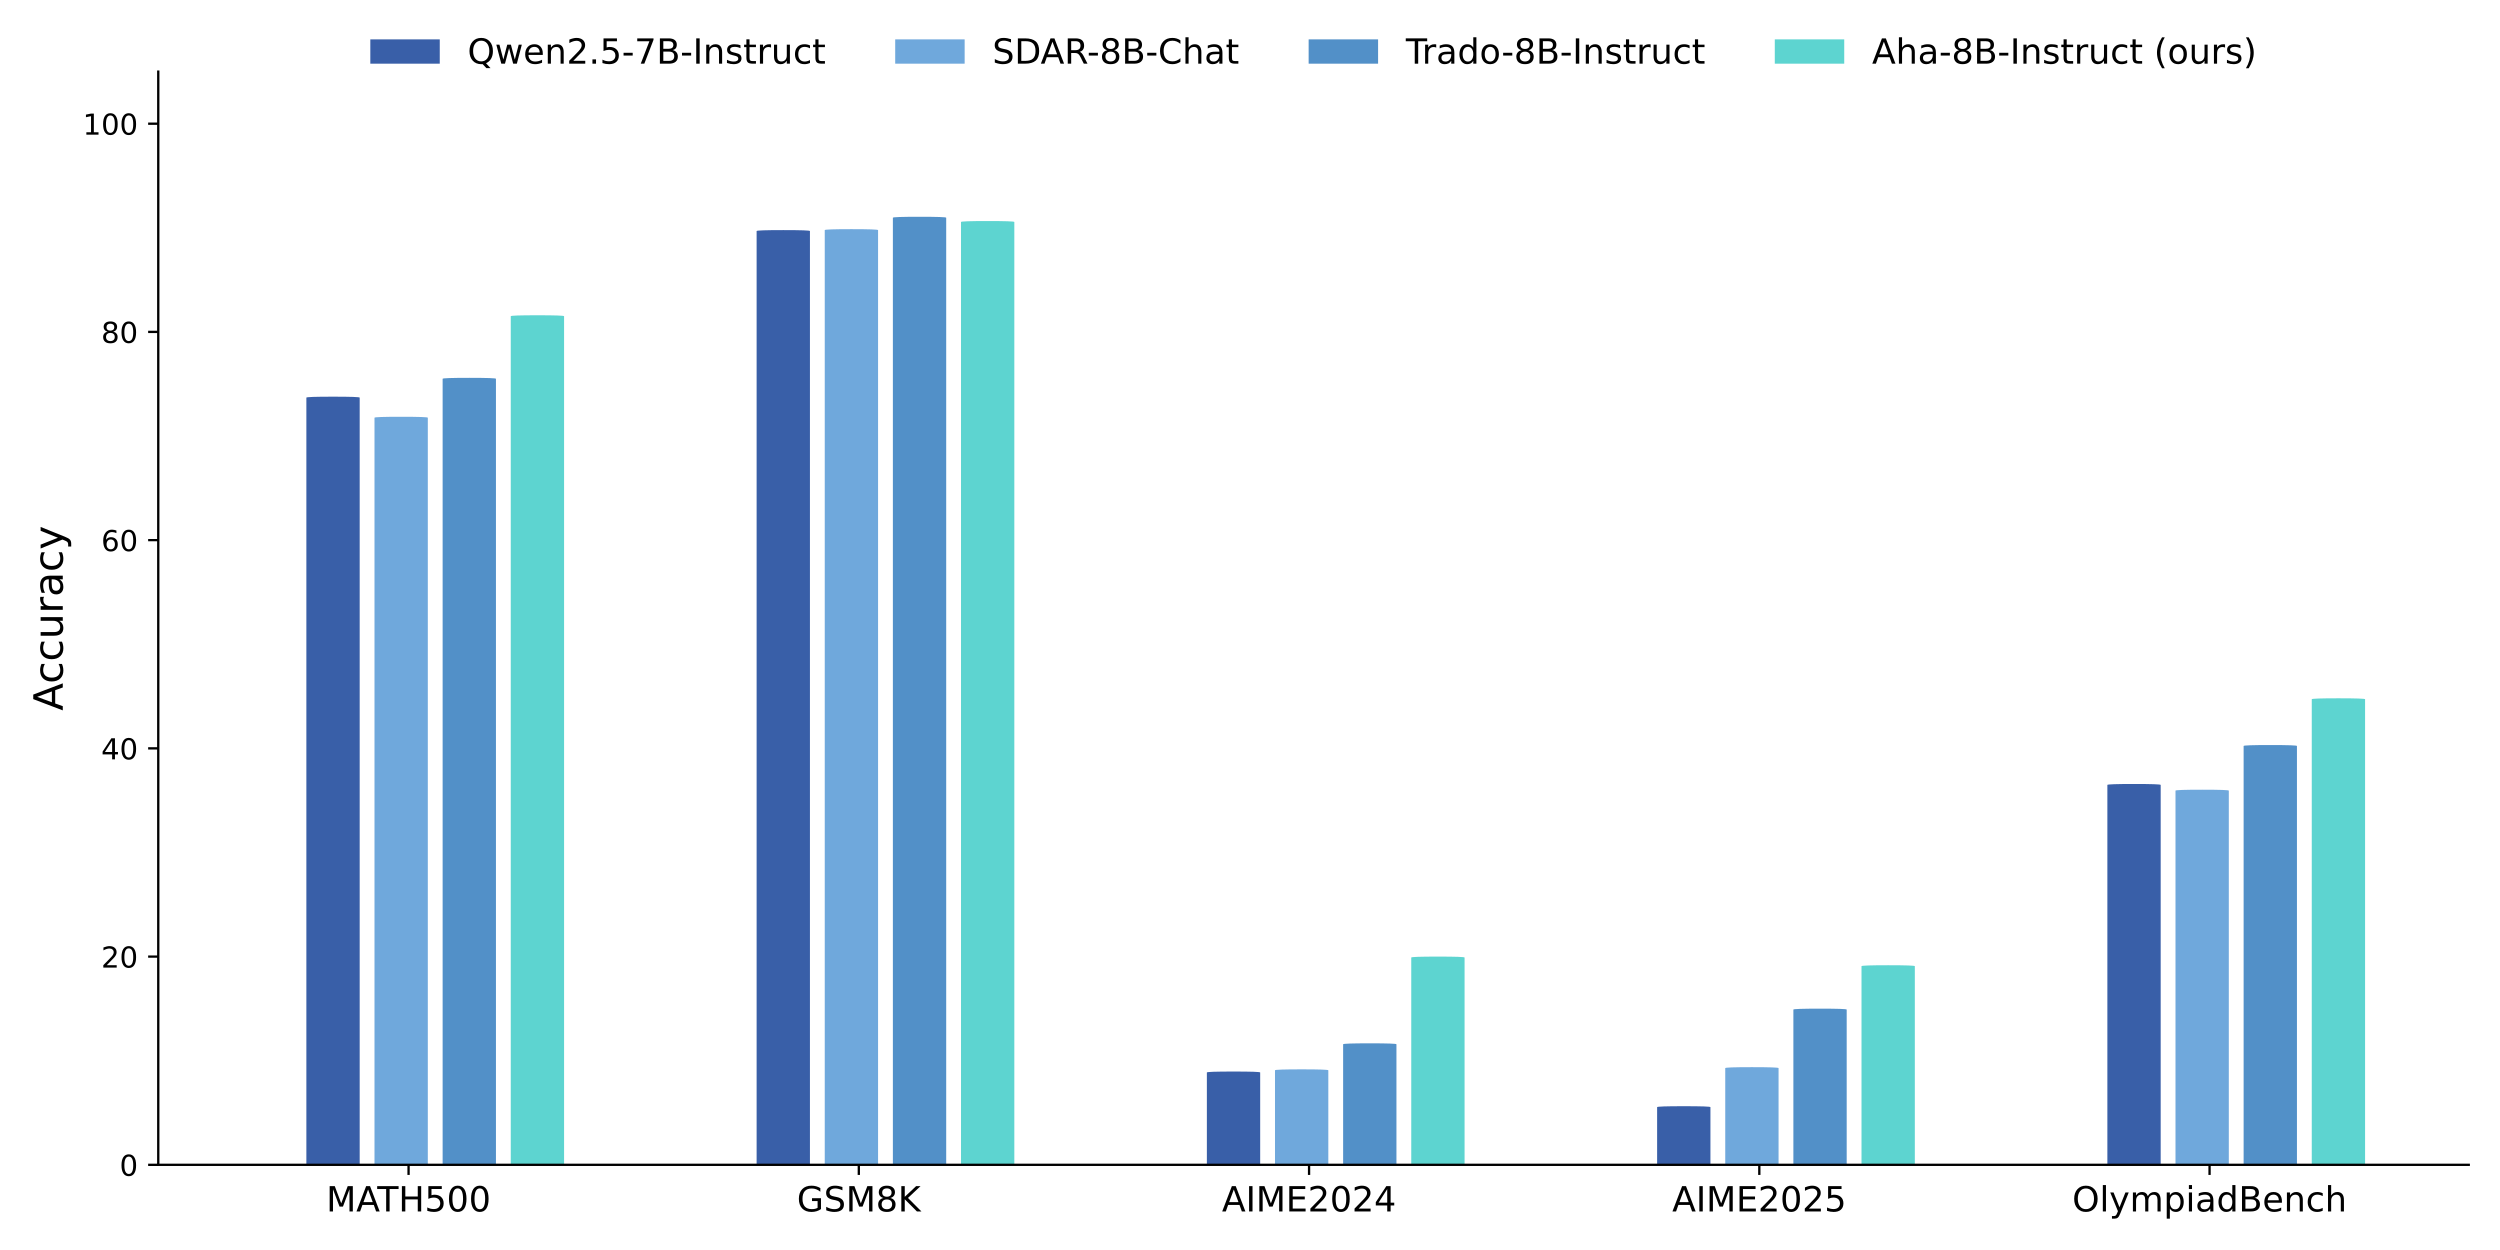
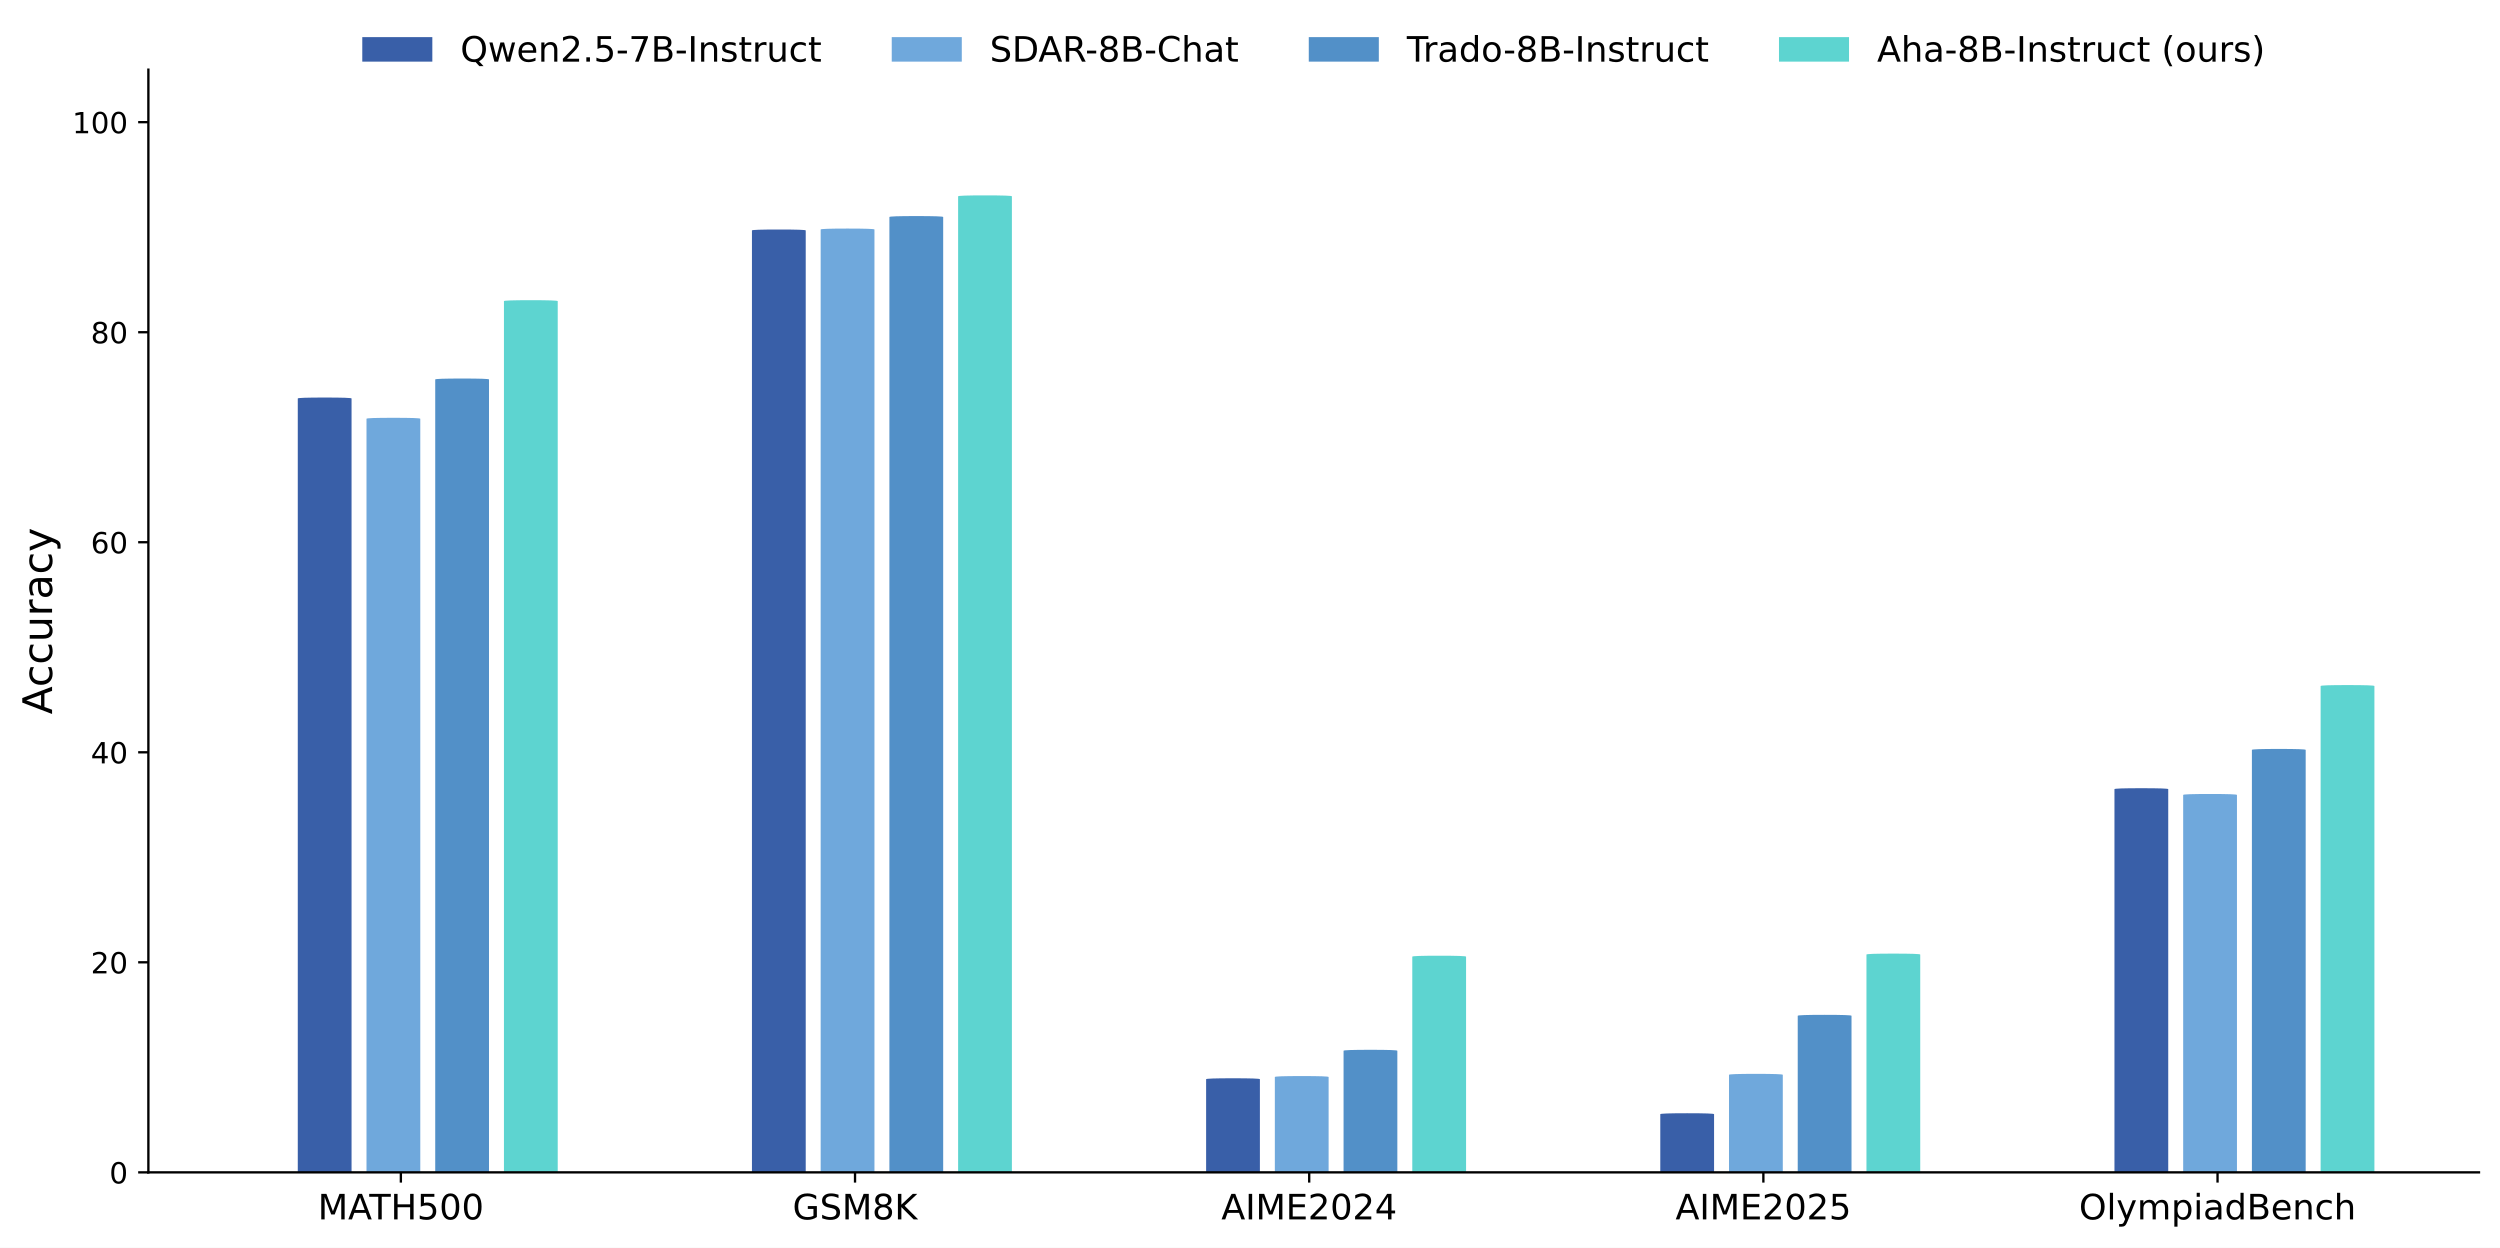
- <svg xmlns="http://www.w3.org/2000/svg" xmlns:xlink="http://www.w3.org/1999/xlink" width="864pt" height="432pt" viewBox="0 0 864 432" version="1.1">
+ <svg xmlns="http://www.w3.org/2000/svg" xmlns:xlink="http://www.w3.org/1999/xlink" width="856.542pt" height="427.483pt" viewBox="0 0 856.542 427.483" version="1.1">
  <defs>
    <style type="text/css">*{stroke-linejoin: round; stroke-linecap: butt}</style>
  </defs>
  <g id="figure_1">
    <g id="patch_1">
-       <path d="M 0 432  L 864 432  L 864 0  L 0 0  z " style="fill: #ffffff" />
+       <path d="M 0 427.483  L 856.542 427.483  L 856.542 0  L 0 0  z " style="fill: #ffffff" />
    </g>
    <g id="axes_1">
      <g id="patch_2">
-         <path d="M 54.695 402.56  L 853.2 402.56  L 853.2 24.758  L 54.695 24.758  z " style="fill: #ffffff" />
+         <path d="M 50.837 401.67  L 849.342 401.67  L 849.342 23.868  L 50.837 23.868  z " style="fill: #ffffff" />
      </g>
      <g id="patch_3">
-         <path d="M 105.881 402.56  L 105.881 137.415  Q 105.881 137.091 115.095 137.091  L 115.095 137.091  Q 124.308 137.091 124.308 137.415  L 124.308 402.56  z " clip-path="url(#pd9183933c1)" style="fill: #395fa8" />
+         <path d="M 102.023 401.67  L 102.023 136.525  Q 102.023 136.201 111.237 136.201  L 111.237 136.201  Q 120.45 136.201 120.45 136.525  L 120.45 401.67  z " clip-path="url(#p50748a566b)" style="fill: #395fa8" />
      </g>
      <g id="patch_4">
-         <path d="M 261.487 402.56  L 261.487 79.845  Q 261.487 79.522 270.701 79.522  L 270.701 79.522  Q 279.914 79.522 279.914 79.845  L 279.914 402.56  z " clip-path="url(#pd9183933c1)" style="fill: #395fa8" />
+         <path d="M 257.629 401.67  L 257.629 78.955  Q 257.629 78.631 266.843 78.631  L 266.843 78.631  Q 276.056 78.631 276.056 78.955  L 276.056 401.67  z " clip-path="url(#p50748a566b)" style="fill: #395fa8" />
      </g>
      <g id="patch_5">
-         <path d="M 417.093 402.56  L 417.093 370.645  Q 417.093 370.321 426.307 370.321  L 426.307 370.321  Q 435.52 370.321 435.52 370.645  L 435.52 402.56  z " clip-path="url(#pd9183933c1)" style="fill: #395fa8" />
+         <path d="M 413.235 401.67  L 413.235 369.754  Q 413.235 369.431 422.449 369.431  L 422.449 369.431  Q 431.662 369.431 431.662 369.754  L 431.662 401.67  z " clip-path="url(#p50748a566b)" style="fill: #395fa8" />
      </g>
      <g id="patch_6">
-         <path d="M 572.7 402.56  L 572.7 382.626  Q 572.7 382.303 581.913 382.303  L 581.913 382.303  Q 591.127 382.303 591.127 382.626  L 591.127 402.56  z " clip-path="url(#pd9183933c1)" style="fill: #395fa8" />
+         <path d="M 568.841 401.67  L 568.841 381.736  Q 568.841 381.412 578.055 381.412  L 578.055 381.412  Q 587.268 381.412 587.268 381.736  L 587.268 401.67  z " clip-path="url(#p50748a566b)" style="fill: #395fa8" />
      </g>
      <g id="patch_7">
-         <path d="M 728.306 402.56  L 728.306 271.265  Q 728.306 270.941 737.519 270.941  L 737.519 270.941  Q 746.733 270.941 746.733 271.265  L 746.733 402.56  z " clip-path="url(#pd9183933c1)" style="fill: #395fa8" />
+         <path d="M 724.448 401.67  L 724.448 270.375  Q 724.448 270.051 733.661 270.051  L 733.661 270.051  Q 742.875 270.051 742.875 270.375  L 742.875 401.67  z " clip-path="url(#p50748a566b)" style="fill: #395fa8" />
      </g>
      <g id="patch_8">
-         <path d="M 129.427 402.56  L 129.427 144.36  Q 129.427 144.036 138.64 144.036  L 138.64 144.036  Q 147.854 144.036 147.854 144.36  L 147.854 402.56  z " clip-path="url(#pd9183933c1)" style="fill: #6fa8dc" />
+         <path d="M 125.569 401.67  L 125.569 143.469  Q 125.569 143.145 134.782 143.145  L 134.782 143.145  Q 143.996 143.145 143.996 143.469  L 143.996 401.67  z " clip-path="url(#p50748a566b)" style="fill: #6fa8dc" />
      </g>
      <g id="patch_9">
-         <path d="M 285.033 402.56  L 285.033 79.522  Q 285.033 79.198 294.247 79.198  L 294.247 79.198  Q 303.46 79.198 303.46 79.522  L 303.46 402.56  z " clip-path="url(#pd9183933c1)" style="fill: #6fa8dc" />
+         <path d="M 281.175 401.67  L 281.175 78.631  Q 281.175 78.308 290.388 78.308  L 290.388 78.308  Q 299.602 78.308 299.602 78.631  L 299.602 401.67  z " clip-path="url(#p50748a566b)" style="fill: #6fa8dc" />
      </g>
      <g id="patch_10">
-         <path d="M 440.639 402.56  L 440.639 369.889  Q 440.639 369.565 449.853 369.565  L 449.853 369.565  Q 459.066 369.565 459.066 369.889  L 459.066 402.56  z " clip-path="url(#pd9183933c1)" style="fill: #6fa8dc" />
+         <path d="M 436.781 401.67  L 436.781 368.999  Q 436.781 368.675 445.994 368.675  L 445.994 368.675  Q 455.208 368.675 455.208 368.999  L 455.208 401.67  z " clip-path="url(#p50748a566b)" style="fill: #6fa8dc" />
      </g>
      <g id="patch_11">
-         <path d="M 596.245 402.56  L 596.245 369.134  Q 596.245 368.81 605.459 368.81  L 605.459 368.81  Q 614.672 368.81 614.672 369.134  L 614.672 402.56  z " clip-path="url(#pd9183933c1)" style="fill: #6fa8dc" />
+         <path d="M 592.387 401.67  L 592.387 368.243  Q 592.387 367.919 601.601 367.919  L 601.601 367.919  Q 610.814 367.919 610.814 368.243  L 610.814 401.67  z " clip-path="url(#p50748a566b)" style="fill: #6fa8dc" />
      </g>
      <g id="patch_12">
-         <path d="M 751.851 402.56  L 751.851 273.244  Q 751.851 272.92 761.065 272.92  L 761.065 272.92  Q 770.278 272.92 770.278 273.244  L 770.278 402.56  z " clip-path="url(#pd9183933c1)" style="fill: #6fa8dc" />
+         <path d="M 747.993 401.67  L 747.993 272.354  Q 747.993 272.03 757.207 272.03  L 757.207 272.03  Q 766.42 272.03 766.42 272.354  L 766.42 401.67  z " clip-path="url(#p50748a566b)" style="fill: #6fa8dc" />
      </g>
      <g id="patch_13">
-         <path d="M 152.973 402.56  L 152.973 130.903  Q 152.973 130.579 162.186 130.579  L 162.186 130.579  Q 171.4 130.579 171.4 130.903  L 171.4 402.56  z " clip-path="url(#pd9183933c1)" style="fill: #5290c8" />
+         <path d="M 149.114 401.67  L 149.114 130.012  Q 149.114 129.689 158.328 129.689  L 158.328 129.689  Q 167.541 129.689 167.541 130.012  L 167.541 401.67  z " clip-path="url(#p50748a566b)" style="fill: #5290c8" />
      </g>
      <g id="patch_14">
-         <path d="M 308.579 402.56  L 308.579 75.24  Q 308.579 74.916 317.792 74.916  L 317.792 74.916  Q 327.006 74.916 327.006 75.24  L 327.006 402.56  z " clip-path="url(#pd9183933c1)" style="fill: #5290c8" />
+         <path d="M 304.721 401.67  L 304.721 74.35  Q 304.721 74.026 313.934 74.026  L 313.934 74.026  Q 323.148 74.026 323.148 74.35  L 323.148 401.67  z " clip-path="url(#p50748a566b)" style="fill: #5290c8" />
      </g>
      <g id="patch_15">
-         <path d="M 464.185 402.56  L 464.185 360.894  Q 464.185 360.57 473.398 360.57  L 473.398 360.57  Q 482.612 360.57 482.612 360.894  L 482.612 402.56  z " clip-path="url(#pd9183933c1)" style="fill: #5290c8" />
+         <path d="M 460.327 401.67  L 460.327 360.004  Q 460.327 359.68 469.54 359.68  L 469.54 359.68  Q 478.754 359.68 478.754 360.004  L 478.754 401.67  z " clip-path="url(#p50748a566b)" style="fill: #5290c8" />
      </g>
      <g id="patch_16">
-         <path d="M 619.791 402.56  L 619.791 348.912  Q 619.791 348.588 629.004 348.588  L 629.004 348.588  Q 638.218 348.588 638.218 348.912  L 638.218 402.56  z " clip-path="url(#pd9183933c1)" style="fill: #5290c8" />
+         <path d="M 615.933 401.67  L 615.933 348.022  Q 615.933 347.698 625.146 347.698  L 625.146 347.698  Q 634.36 347.698 634.36 348.022  L 634.36 401.67  z " clip-path="url(#p50748a566b)" style="fill: #5290c8" />
      </g>
      <g id="patch_17">
-         <path d="M 775.397 402.56  L 775.397 257.808  Q 775.397 257.484 784.61 257.484  L 784.61 257.484  Q 793.824 257.484 793.824 257.808  L 793.824 402.56  z " clip-path="url(#pd9183933c1)" style="fill: #5290c8" />
+         <path d="M 771.539 401.67  L 771.539 256.918  Q 771.539 256.594 780.752 256.594  L 780.752 256.594  Q 789.966 256.594 789.966 256.918  L 789.966 401.67  z " clip-path="url(#p50748a566b)" style="fill: #5290c8" />
      </g>
      <g id="patch_18">
-         <path d="M 176.518 402.56  L 176.518 109.278  Q 176.518 108.954 185.732 108.954  L 185.732 108.954  Q 194.945 108.954 194.945 109.278  L 194.945 402.56  z " clip-path="url(#pd9183933c1)" style="fill: #5dd4d0" />
+         <path d="M 172.66 401.67  L 172.66 103.17  Q 172.66 102.847 181.874 102.847  L 181.874 102.847  Q 191.087 102.847 191.087 103.17  L 191.087 401.67  z " clip-path="url(#p50748a566b)" style="fill: #5dd4d0" />
      </g>
      <g id="patch_19">
-         <path d="M 332.124 402.56  L 332.124 76.715  Q 332.124 76.391 341.338 76.391  L 341.338 76.391  Q 350.551 76.391 350.551 76.715  L 350.551 402.56  z " clip-path="url(#pd9183933c1)" style="fill: #5dd4d0" />
+         <path d="M 328.266 401.67  L 328.266 67.261  Q 328.266 66.937 337.48 66.937  L 337.48 66.937  Q 346.693 66.937 346.693 67.261  L 346.693 401.67  z " clip-path="url(#p50748a566b)" style="fill: #5dd4d0" />
      </g>
      <g id="patch_20">
-         <path d="M 487.73 402.56  L 487.73 330.922  Q 487.73 330.598 496.944 330.598  L 496.944 330.598  Q 506.157 330.598 506.157 330.922  L 506.157 402.56  z " clip-path="url(#pd9183933c1)" style="fill: #5dd4d0" />
+         <path d="M 483.872 401.67  L 483.872 327.765  Q 483.872 327.441 493.086 327.441  L 493.086 327.441  Q 502.299 327.441 502.299 327.765  L 502.299 401.67  z " clip-path="url(#p50748a566b)" style="fill: #5dd4d0" />
      </g>
      <g id="patch_21">
-         <path d="M 643.337 402.56  L 643.337 333.908  Q 643.337 333.584 652.55 333.584  L 652.55 333.584  Q 661.764 333.584 661.764 333.908  L 661.764 402.56  z " clip-path="url(#pd9183933c1)" style="fill: #5dd4d0" />
+         <path d="M 639.478 401.67  L 639.478 327.045  Q 639.478 326.721 648.692 326.721  L 648.692 326.721  Q 657.905 326.721 657.905 327.045  L 657.905 401.67  z " clip-path="url(#p50748a566b)" style="fill: #5dd4d0" />
      </g>
      <g id="patch_22">
-         <path d="M 798.943 402.56  L 798.943 241.653  Q 798.943 241.329 808.156 241.329  L 808.156 241.329  Q 817.37 241.329 817.37 241.653  L 817.37 402.56  z " clip-path="url(#pd9183933c1)" style="fill: #5dd4d0" />
+         <path d="M 795.084 401.67  L 795.084 235.041  Q 795.084 234.717 804.298 234.717  L 804.298 234.717  Q 813.512 234.717 813.512 235.041  L 813.512 401.67  z " clip-path="url(#p50748a566b)" style="fill: #5dd4d0" />
      </g>
      <g id="matplotlib.axis_1">
        <g id="xtick_1">
          <g id="line2d_1">
            <defs>
-               <path id="mf1044a2dff" d="M 0 0  L 0 3.5  " style="stroke: #000000; stroke-width: 0.8" />
-             </defs>
-             <g>
-               <use xlink:href="#mf1044a2dff" x="141.2" y="402.56" style="stroke: #000000; stroke-width: 0.8" />
+               <path id="m078ea5fa98" d="M 0 0  L 0 3.5  " style="stroke: #000000; stroke-width: 0.8" />
+             </defs>
+             <g>
+               <use xlink:href="#m078ea5fa98" x="137.342" y="401.67" style="stroke: #000000; stroke-width: 0.8" />
            </g>
          </g>
          <g id="text_1">
-             <g transform="translate(112.7541 418.6781) scale(0.12 -0.12)">
+             <g transform="translate(108.896 417.7878) scale(0.12 -0.12)">
              <defs>
                <path id="DejaVuSans-4d" d="M 628 4666  L 1569 4666  L 2759 1491  L 3956 4666  L 4897 4666  L 4897 0  L 4281 0  L 4281 4097  L 3078 897  L 2444 897  L 1241 4097  L 1241 0  L 628 0  L 628 4666  z " transform="scale(0.015625)" />
                <path id="DejaVuSans-41" d="M 2188 4044  L 1331 1722  L 3047 1722  L 2188 4044  z M 1831 4666  L 2547 4666  L 4325 0  L 3669 0  L 3244 1197  L 1141 1197  L 716 0  L 50 0  L 1831 4666  z " transform="scale(0.015625)" />
                <path id="DejaVuSans-54" d="M -19 4666  L 3928 4666  L 3928 4134  L 2272 4134  L 2272 0  L 1638 0  L 1638 4134  L -19 4134  L -19 4666  z " transform="scale(0.015625)" />
                <path id="DejaVuSans-48" d="M 628 4666  L 1259 4666  L 1259 2753  L 3553 2753  L 3553 4666  L 4184 4666  L 4184 0  L 3553 0  L 3553 2222  L 1259 2222  L 1259 0  L 628 0  L 628 4666  z " transform="scale(0.015625)" />
                <path id="DejaVuSans-35" d="M 691 4666  L 3169 4666  L 3169 4134  L 1269 4134  L 1269 2991  Q 1406 3038 1543 3061  Q 1681 3084 1819 3084  Q 2600 3084 3056 2656  Q 3513 2228 3513 1497  Q 3513 744 3044 326  Q 2575 -91 1722 -91  Q 1428 -91 1123 -41  Q 819 9 494 109  L 494 744  Q 775 591 1075 516  Q 1375 441 1709 441  Q 2250 441 2565 725  Q 2881 1009 2881 1497  Q 2881 1984 2565 2268  Q 2250 2553 1709 2553  Q 1456 2553 1204 2497  Q 953 2441 691 2322  L 691 4666  z " transform="scale(0.015625)" />
                <path id="DejaVuSans-30" d="M 2034 4250  Q 1547 4250 1301 3770  Q 1056 3291 1056 2328  Q 1056 1369 1301 889  Q 1547 409 2034 409  Q 2525 409 2770 889  Q 3016 1369 3016 2328  Q 3016 3291 2770 3770  Q 2525 4250 2034 4250  z M 2034 4750  Q 2819 4750 3233 4129  Q 3647 3509 3647 2328  Q 3647 1150 3233 529  Q 2819 -91 2034 -91  Q 1250 -91 836 529  Q 422 1150 422 2328  Q 422 3509 836 4129  Q 1250 4750 2034 4750  z " transform="scale(0.015625)" />
              </defs>
              <use xlink:href="#DejaVuSans-4d" />
              <use xlink:href="#DejaVuSans-41" x="86.279" />
              <use xlink:href="#DejaVuSans-54" x="146.938" />
              <use xlink:href="#DejaVuSans-48" x="208.021" />
              <use xlink:href="#DejaVuSans-35" x="283.217" />
              <use xlink:href="#DejaVuSans-30" x="346.84" />
              <use xlink:href="#DejaVuSans-30" x="410.463" />
            </g>
          </g>
        </g>
        <g id="xtick_2">
          <g id="line2d_2">
            <g>
-               <use xlink:href="#mf1044a2dff" x="296.806" y="402.56" style="stroke: #000000; stroke-width: 0.8" />
+               <use xlink:href="#m078ea5fa98" x="292.948" y="401.67" style="stroke: #000000; stroke-width: 0.8" />
            </g>
          </g>
          <g id="text_2">
-             <g transform="translate(275.4186 418.6781) scale(0.12 -0.12)">
+             <g transform="translate(271.5605 417.7878) scale(0.12 -0.12)">
              <defs>
                <path id="DejaVuSans-47" d="M 3809 666  L 3809 1919  L 2778 1919  L 2778 2438  L 4434 2438  L 4434 434  Q 4069 175 3628 42  Q 3188 -91 2688 -91  Q 1594 -91 976 548  Q 359 1188 359 2328  Q 359 3472 976 4111  Q 1594 4750 2688 4750  Q 3144 4750 3555 4637  Q 3966 4525 4313 4306  L 4313 3634  Q 3963 3931 3569 4081  Q 3175 4231 2741 4231  Q 1884 4231 1454 3753  Q 1025 3275 1025 2328  Q 1025 1384 1454 906  Q 1884 428 2741 428  Q 3075 428 3337 486  Q 3600 544 3809 666  z " transform="scale(0.015625)" />
                <path id="DejaVuSans-53" d="M 3425 4513  L 3425 3897  Q 3066 4069 2747 4153  Q 2428 4238 2131 4238  Q 1616 4238 1336 4038  Q 1056 3838 1056 3469  Q 1056 3159 1242 3001  Q 1428 2844 1947 2747  L 2328 2669  Q 3034 2534 3370 2195  Q 3706 1856 3706 1288  Q 3706 609 3251 259  Q 2797 -91 1919 -91  Q 1588 -91 1214 -16  Q 841 59 441 206  L 441 856  Q 825 641 1194 531  Q 1563 422 1919 422  Q 2459 422 2753 634  Q 3047 847 3047 1241  Q 3047 1584 2836 1778  Q 2625 1972 2144 2069  L 1759 2144  Q 1053 2284 737 2584  Q 422 2884 422 3419  Q 422 4038 858 4394  Q 1294 4750 2059 4750  Q 2388 4750 2728 4690  Q 3069 4631 3425 4513  z " transform="scale(0.015625)" />
                <path id="DejaVuSans-38" d="M 2034 2216  Q 1584 2216 1326 1975  Q 1069 1734 1069 1313  Q 1069 891 1326 650  Q 1584 409 2034 409  Q 2484 409 2743 651  Q 3003 894 3003 1313  Q 3003 1734 2745 1975  Q 2488 2216 2034 2216  z M 1403 2484  Q 997 2584 770 2862  Q 544 3141 544 3541  Q 544 4100 942 4425  Q 1341 4750 2034 4750  Q 2731 4750 3128 4425  Q 3525 4100 3525 3541  Q 3525 3141 3298 2862  Q 3072 2584 2669 2484  Q 3125 2378 3379 2068  Q 3634 1759 3634 1313  Q 3634 634 3220 271  Q 2806 -91 2034 -91  Q 1263 -91 848 271  Q 434 634 434 1313  Q 434 1759 690 2068  Q 947 2378 1403 2484  z M 1172 3481  Q 1172 3119 1398 2916  Q 1625 2713 2034 2713  Q 2441 2713 2670 2916  Q 2900 3119 2900 3481  Q 2900 3844 2670 4047  Q 2441 4250 2034 4250  Q 1625 4250 1398 4047  Q 1172 3844 1172 3481  z " transform="scale(0.015625)" />
                <path id="DejaVuSans-4b" d="M 628 4666  L 1259 4666  L 1259 2694  L 3353 4666  L 4166 4666  L 1850 2491  L 4331 0  L 3500 0  L 1259 2247  L 1259 0  L 628 0  L 628 4666  z " transform="scale(0.015625)" />
              </defs>
              <use xlink:href="#DejaVuSans-47" />
              <use xlink:href="#DejaVuSans-53" x="77.49" />
              <use xlink:href="#DejaVuSans-4d" x="140.967" />
              <use xlink:href="#DejaVuSans-38" x="227.246" />
              <use xlink:href="#DejaVuSans-4b" x="290.869" />
            </g>
          </g>
        </g>
        <g id="xtick_3">
          <g id="line2d_3">
            <g>
-               <use xlink:href="#mf1044a2dff" x="452.412" y="402.56" style="stroke: #000000; stroke-width: 0.8" />
+               <use xlink:href="#m078ea5fa98" x="448.554" y="401.67" style="stroke: #000000; stroke-width: 0.8" />
            </g>
          </g>
          <g id="text_3">
-             <g transform="translate(422.2994 418.6781) scale(0.12 -0.12)">
+             <g transform="translate(418.4413 417.7878) scale(0.12 -0.12)">
              <defs>
                <path id="DejaVuSans-49" d="M 628 4666  L 1259 4666  L 1259 0  L 628 0  L 628 4666  z " transform="scale(0.015625)" />
                <path id="DejaVuSans-45" d="M 628 4666  L 3578 4666  L 3578 4134  L 1259 4134  L 1259 2753  L 3481 2753  L 3481 2222  L 1259 2222  L 1259 531  L 3634 531  L 3634 0  L 628 0  L 628 4666  z " transform="scale(0.015625)" />
                <path id="DejaVuSans-32" d="M 1228 531  L 3431 531  L 3431 0  L 469 0  L 469 531  Q 828 903 1448 1529  Q 2069 2156 2228 2338  Q 2531 2678 2651 2914  Q 2772 3150 2772 3378  Q 2772 3750 2511 3984  Q 2250 4219 1831 4219  Q 1534 4219 1204 4116  Q 875 4013 500 3803  L 500 4441  Q 881 4594 1212 4672  Q 1544 4750 1819 4750  Q 2544 4750 2975 4387  Q 3406 4025 3406 3419  Q 3406 3131 3298 2873  Q 3191 2616 2906 2266  Q 2828 2175 2409 1742  Q 1991 1309 1228 531  z " transform="scale(0.015625)" />
                <path id="DejaVuSans-34" d="M 2419 4116  L 825 1625  L 2419 1625  L 2419 4116  z M 2253 4666  L 3047 4666  L 3047 1625  L 3713 1625  L 3713 1100  L 3047 1100  L 3047 0  L 2419 0  L 2419 1100  L 313 1100  L 313 1709  L 2253 4666  z " transform="scale(0.015625)" />
              </defs>
              <use xlink:href="#DejaVuSans-41" />
              <use xlink:href="#DejaVuSans-49" x="68.408" />
              <use xlink:href="#DejaVuSans-4d" x="97.9" />
              <use xlink:href="#DejaVuSans-45" x="184.18" />
              <use xlink:href="#DejaVuSans-32" x="247.363" />
              <use xlink:href="#DejaVuSans-30" x="310.986" />
              <use xlink:href="#DejaVuSans-32" x="374.609" />
              <use xlink:href="#DejaVuSans-34" x="438.232" />
            </g>
          </g>
        </g>
        <g id="xtick_4">
          <g id="line2d_4">
            <g>
-               <use xlink:href="#mf1044a2dff" x="608.018" y="402.56" style="stroke: #000000; stroke-width: 0.8" />
+               <use xlink:href="#m078ea5fa98" x="604.16" y="401.67" style="stroke: #000000; stroke-width: 0.8" />
            </g>
          </g>
          <g id="text_4">
-             <g transform="translate(577.9055 418.6781) scale(0.12 -0.12)">
+             <g transform="translate(574.0474 417.7878) scale(0.12 -0.12)">
              <use xlink:href="#DejaVuSans-41" />
              <use xlink:href="#DejaVuSans-49" x="68.408" />
              <use xlink:href="#DejaVuSans-4d" x="97.9" />
              <use xlink:href="#DejaVuSans-45" x="184.18" />
              <use xlink:href="#DejaVuSans-32" x="247.363" />
              <use xlink:href="#DejaVuSans-30" x="310.986" />
              <use xlink:href="#DejaVuSans-32" x="374.609" />
              <use xlink:href="#DejaVuSans-35" x="438.232" />
            </g>
          </g>
        </g>
        <g id="xtick_5">
          <g id="line2d_5">
            <g>
-               <use xlink:href="#mf1044a2dff" x="763.624" y="402.56" style="stroke: #000000; stroke-width: 0.8" />
+               <use xlink:href="#m078ea5fa98" x="759.766" y="401.67" style="stroke: #000000; stroke-width: 0.8" />
            </g>
          </g>
          <g id="text_5">
-             <g transform="translate(716.1641 418.6781) scale(0.12 -0.12)">
+             <g transform="translate(712.306 417.7878) scale(0.12 -0.12)">
              <defs>
                <path id="DejaVuSans-4f" d="M 2522 4238  Q 1834 4238 1429 3725  Q 1025 3213 1025 2328  Q 1025 1447 1429 934  Q 1834 422 2522 422  Q 3209 422 3611 934  Q 4013 1447 4013 2328  Q 4013 3213 3611 3725  Q 3209 4238 2522 4238  z M 2522 4750  Q 3503 4750 4090 4092  Q 4678 3434 4678 2328  Q 4678 1225 4090 567  Q 3503 -91 2522 -91  Q 1538 -91 948 565  Q 359 1222 359 2328  Q 359 3434 948 4092  Q 1538 4750 2522 4750  z " transform="scale(0.015625)" />
                <path id="DejaVuSans-6c" d="M 603 4863  L 1178 4863  L 1178 0  L 603 0  L 603 4863  z " transform="scale(0.015625)" />
                <path id="DejaVuSans-79" d="M 2059 -325  Q 1816 -950 1584 -1140  Q 1353 -1331 966 -1331  L 506 -1331  L 506 -850  L 844 -850  Q 1081 -850 1212 -737  Q 1344 -625 1503 -206  L 1606 56  L 191 3500  L 800 3500  L 1894 763  L 2988 3500  L 3597 3500  L 2059 -325  z " transform="scale(0.015625)" />
                <path id="DejaVuSans-6d" d="M 3328 2828  Q 3544 3216 3844 3400  Q 4144 3584 4550 3584  Q 5097 3584 5394 3201  Q 5691 2819 5691 2113  L 5691 0  L 5113 0  L 5113 2094  Q 5113 2597 4934 2840  Q 4756 3084 4391 3084  Q 3944 3084 3684 2787  Q 3425 2491 3425 1978  L 3425 0  L 2847 0  L 2847 2094  Q 2847 2600 2669 2842  Q 2491 3084 2119 3084  Q 1678 3084 1418 2786  Q 1159 2488 1159 1978  L 1159 0  L 581 0  L 581 3500  L 1159 3500  L 1159 2956  Q 1356 3278 1631 3431  Q 1906 3584 2284 3584  Q 2666 3584 2933 3390  Q 3200 3197 3328 2828  z " transform="scale(0.015625)" />
                <path id="DejaVuSans-70" d="M 1159 525  L 1159 -1331  L 581 -1331  L 581 3500  L 1159 3500  L 1159 2969  Q 1341 3281 1617 3432  Q 1894 3584 2278 3584  Q 2916 3584 3314 3078  Q 3713 2572 3713 1747  Q 3713 922 3314 415  Q 2916 -91 2278 -91  Q 1894 -91 1617 61  Q 1341 213 1159 525  z M 3116 1747  Q 3116 2381 2855 2742  Q 2594 3103 2138 3103  Q 1681 3103 1420 2742  Q 1159 2381 1159 1747  Q 1159 1113 1420 752  Q 1681 391 2138 391  Q 2594 391 2855 752  Q 3116 1113 3116 1747  z " transform="scale(0.015625)" />
                <path id="DejaVuSans-69" d="M 603 3500  L 1178 3500  L 1178 0  L 603 0  L 603 3500  z M 603 4863  L 1178 4863  L 1178 4134  L 603 4134  L 603 4863  z " transform="scale(0.015625)" />
                <path id="DejaVuSans-61" d="M 2194 1759  Q 1497 1759 1228 1600  Q 959 1441 959 1056  Q 959 750 1161 570  Q 1363 391 1709 391  Q 2188 391 2477 730  Q 2766 1069 2766 1631  L 2766 1759  L 2194 1759  z M 3341 1997  L 3341 0  L 2766 0  L 2766 531  Q 2569 213 2275 61  Q 1981 -91 1556 -91  Q 1019 -91 701 211  Q 384 513 384 1019  Q 384 1609 779 1909  Q 1175 2209 1959 2209  L 2766 2209  L 2766 2266  Q 2766 2663 2505 2880  Q 2244 3097 1772 3097  Q 1472 3097 1187 3025  Q 903 2953 641 2809  L 641 3341  Q 956 3463 1253 3523  Q 1550 3584 1831 3584  Q 2591 3584 2966 3190  Q 3341 2797 3341 1997  z " transform="scale(0.015625)" />
                <path id="DejaVuSans-64" d="M 2906 2969  L 2906 4863  L 3481 4863  L 3481 0  L 2906 0  L 2906 525  Q 2725 213 2448 61  Q 2172 -91 1784 -91  Q 1150 -91 751 415  Q 353 922 353 1747  Q 353 2572 751 3078  Q 1150 3584 1784 3584  Q 2172 3584 2448 3432  Q 2725 3281 2906 2969  z M 947 1747  Q 947 1113 1208 752  Q 1469 391 1925 391  Q 2381 391 2643 752  Q 2906 1113 2906 1747  Q 2906 2381 2643 2742  Q 2381 3103 1925 3103  Q 1469 3103 1208 2742  Q 947 2381 947 1747  z " transform="scale(0.015625)" />
                <path id="DejaVuSans-42" d="M 1259 2228  L 1259 519  L 2272 519  Q 2781 519 3026 730  Q 3272 941 3272 1375  Q 3272 1813 3026 2020  Q 2781 2228 2272 2228  L 1259 2228  z M 1259 4147  L 1259 2741  L 2194 2741  Q 2656 2741 2882 2914  Q 3109 3088 3109 3444  Q 3109 3797 2882 3972  Q 2656 4147 2194 4147  L 1259 4147  z M 628 4666  L 2241 4666  Q 2963 4666 3353 4366  Q 3744 4066 3744 3513  Q 3744 3084 3544 2831  Q 3344 2578 2956 2516  Q 3422 2416 3680 2098  Q 3938 1781 3938 1306  Q 3938 681 3513 340  Q 3088 0 2303 0  L 628 0  L 628 4666  z " transform="scale(0.015625)" />
                <path id="DejaVuSans-65" d="M 3597 1894  L 3597 1613  L 953 1613  Q 991 1019 1311 708  Q 1631 397 2203 397  Q 2534 397 2845 478  Q 3156 559 3463 722  L 3463 178  Q 3153 47 2828 -22  Q 2503 -91 2169 -91  Q 1331 -91 842 396  Q 353 884 353 1716  Q 353 2575 817 3079  Q 1281 3584 2069 3584  Q 2775 3584 3186 3129  Q 3597 2675 3597 1894  z M 3022 2063  Q 3016 2534 2758 2815  Q 2500 3097 2075 3097  Q 1594 3097 1305 2825  Q 1016 2553 972 2059  L 3022 2063  z " transform="scale(0.015625)" />
                <path id="DejaVuSans-6e" d="M 3513 2113  L 3513 0  L 2938 0  L 2938 2094  Q 2938 2591 2744 2837  Q 2550 3084 2163 3084  Q 1697 3084 1428 2787  Q 1159 2491 1159 1978  L 1159 0  L 581 0  L 581 3500  L 1159 3500  L 1159 2956  Q 1366 3272 1645 3428  Q 1925 3584 2291 3584  Q 2894 3584 3203 3211  Q 3513 2838 3513 2113  z " transform="scale(0.015625)" />
                <path id="DejaVuSans-63" d="M 3122 3366  L 3122 2828  Q 2878 2963 2633 3030  Q 2388 3097 2138 3097  Q 1578 3097 1268 2742  Q 959 2388 959 1747  Q 959 1106 1268 751  Q 1578 397 2138 397  Q 2388 397 2633 464  Q 2878 531 3122 666  L 3122 134  Q 2881 22 2623 -34  Q 2366 -91 2075 -91  Q 1284 -91 818 406  Q 353 903 353 1747  Q 353 2603 823 3093  Q 1294 3584 2113 3584  Q 2378 3584 2631 3529  Q 2884 3475 3122 3366  z " transform="scale(0.015625)" />
                <path id="DejaVuSans-68" d="M 3513 2113  L 3513 0  L 2938 0  L 2938 2094  Q 2938 2591 2744 2837  Q 2550 3084 2163 3084  Q 1697 3084 1428 2787  Q 1159 2491 1159 1978  L 1159 0  L 581 0  L 581 4863  L 1159 4863  L 1159 2956  Q 1366 3272 1645 3428  Q 1925 3584 2291 3584  Q 2894 3584 3203 3211  Q 3513 2838 3513 2113  z " transform="scale(0.015625)" />
              </defs>
              <use xlink:href="#DejaVuSans-4f" />
              <use xlink:href="#DejaVuSans-6c" x="78.711" />
              <use xlink:href="#DejaVuSans-79" x="106.494" />
              <use xlink:href="#DejaVuSans-6d" x="165.674" />
              <use xlink:href="#DejaVuSans-70" x="263.086" />
              <use xlink:href="#DejaVuSans-69" x="326.562" />
              <use xlink:href="#DejaVuSans-61" x="354.346" />
              <use xlink:href="#DejaVuSans-64" x="415.625" />
              <use xlink:href="#DejaVuSans-42" x="479.102" />
              <use xlink:href="#DejaVuSans-65" x="547.705" />
              <use xlink:href="#DejaVuSans-6e" x="609.229" />
              <use xlink:href="#DejaVuSans-63" x="672.607" />
              <use xlink:href="#DejaVuSans-68" x="727.588" />
            </g>
          </g>
        </g>
      </g>
      <g id="matplotlib.axis_2">
        <g id="ytick_1">
          <g id="line2d_6">
            <defs>
-               <path id="ma1344305e0" d="M 0 0  L -3.5 0  " style="stroke: #000000; stroke-width: 0.8" />
-             </defs>
-             <g>
-               <use xlink:href="#ma1344305e0" x="54.695" y="402.56" style="stroke: #000000; stroke-width: 0.8" />
+               <path id="m8c6b42e178" d="M 0 0  L -3.5 0  " style="stroke: #000000; stroke-width: 0.8" />
+             </defs>
+             <g>
+               <use xlink:href="#m8c6b42e178" x="50.837" y="401.67" style="stroke: #000000; stroke-width: 0.8" />
            </g>
          </g>
          <g id="text_6">
-             <g transform="translate(41.3325 406.3592) scale(0.1 -0.1)">
+             <g transform="translate(37.47438 405.4689) scale(0.1 -0.1)">
              <use xlink:href="#DejaVuSans-30" />
            </g>
          </g>
        </g>
        <g id="ytick_2">
          <g id="line2d_7">
            <g>
-               <use xlink:href="#ma1344305e0" x="54.695" y="330.598" style="stroke: #000000; stroke-width: 0.8" />
+               <use xlink:href="#m8c6b42e178" x="50.837" y="329.707" style="stroke: #000000; stroke-width: 0.8" />
            </g>
          </g>
          <g id="text_7">
-             <g transform="translate(34.97 334.397) scale(0.1 -0.1)">
+             <g transform="translate(31.11188 333.5067) scale(0.1 -0.1)">
              <use xlink:href="#DejaVuSans-32" />
              <use xlink:href="#DejaVuSans-30" x="63.623" />
            </g>
          </g>
        </g>
        <g id="ytick_3">
          <g id="line2d_8">
            <g>
-               <use xlink:href="#ma1344305e0" x="54.695" y="258.636" style="stroke: #000000; stroke-width: 0.8" />
+               <use xlink:href="#m8c6b42e178" x="50.837" y="257.745" style="stroke: #000000; stroke-width: 0.8" />
            </g>
          </g>
          <g id="text_8">
-             <g transform="translate(34.97 262.4348) scale(0.1 -0.1)">
+             <g transform="translate(31.11188 261.5445) scale(0.1 -0.1)">
              <use xlink:href="#DejaVuSans-34" />
              <use xlink:href="#DejaVuSans-30" x="63.623" />
            </g>
          </g>
        </g>
        <g id="ytick_4">
          <g id="line2d_9">
            <g>
-               <use xlink:href="#ma1344305e0" x="54.695" y="186.673" style="stroke: #000000; stroke-width: 0.8" />
+               <use xlink:href="#m8c6b42e178" x="50.837" y="185.783" style="stroke: #000000; stroke-width: 0.8" />
            </g>
          </g>
          <g id="text_9">
-             <g transform="translate(34.97 190.4726) scale(0.1 -0.1)">
+             <g transform="translate(31.11188 189.5823) scale(0.1 -0.1)">
              <defs>
                <path id="DejaVuSans-36" d="M 2113 2584  Q 1688 2584 1439 2293  Q 1191 2003 1191 1497  Q 1191 994 1439 701  Q 1688 409 2113 409  Q 2538 409 2786 701  Q 3034 994 3034 1497  Q 3034 2003 2786 2293  Q 2538 2584 2113 2584  z M 3366 4563  L 3366 3988  Q 3128 4100 2886 4159  Q 2644 4219 2406 4219  Q 1781 4219 1451 3797  Q 1122 3375 1075 2522  Q 1259 2794 1537 2939  Q 1816 3084 2150 3084  Q 2853 3084 3261 2657  Q 3669 2231 3669 1497  Q 3669 778 3244 343  Q 2819 -91 2113 -91  Q 1303 -91 875 529  Q 447 1150 447 2328  Q 447 3434 972 4092  Q 1497 4750 2381 4750  Q 2619 4750 2861 4703  Q 3103 4656 3366 4563  z " transform="scale(0.015625)" />
              </defs>
              <use xlink:href="#DejaVuSans-36" />
              <use xlink:href="#DejaVuSans-30" x="63.623" />
            </g>
          </g>
        </g>
        <g id="ytick_5">
          <g id="line2d_10">
            <g>
-               <use xlink:href="#ma1344305e0" x="54.695" y="114.711" style="stroke: #000000; stroke-width: 0.8" />
+               <use xlink:href="#m8c6b42e178" x="50.837" y="113.821" style="stroke: #000000; stroke-width: 0.8" />
            </g>
          </g>
          <g id="text_10">
-             <g transform="translate(34.97 118.5104) scale(0.1 -0.1)">
+             <g transform="translate(31.11188 117.6201) scale(0.1 -0.1)">
              <use xlink:href="#DejaVuSans-38" />
              <use xlink:href="#DejaVuSans-30" x="63.623" />
            </g>
          </g>
        </g>
        <g id="ytick_6">
          <g id="line2d_11">
            <g>
-               <use xlink:href="#ma1344305e0" x="54.695" y="42.749" style="stroke: #000000; stroke-width: 0.8" />
+               <use xlink:href="#m8c6b42e178" x="50.837" y="41.859" style="stroke: #000000; stroke-width: 0.8" />
            </g>
          </g>
          <g id="text_11">
-             <g transform="translate(28.6075 46.54817) scale(0.1 -0.1)">
+             <g transform="translate(24.74938 45.65787) scale(0.1 -0.1)">
              <defs>
                <path id="DejaVuSans-31" d="M 794 531  L 1825 531  L 1825 4091  L 703 3866  L 703 4441  L 1819 4666  L 2450 4666  L 2450 531  L 3481 531  L 3481 0  L 794 0  L 794 531  z " transform="scale(0.015625)" />
              </defs>
              <use xlink:href="#DejaVuSans-31" />
              <use xlink:href="#DejaVuSans-30" x="63.623" />
              <use xlink:href="#DejaVuSans-30" x="127.246" />
            </g>
          </g>
        </g>
        <g id="text_12">
-           <g transform="translate(21.69594 245.6186) rotate(-90) scale(0.14 -0.14)">
+           <g transform="translate(17.83781 244.7283) rotate(-90) scale(0.14 -0.14)">
            <defs>
              <path id="DejaVuSans-75" d="M 544 1381  L 544 3500  L 1119 3500  L 1119 1403  Q 1119 906 1312 657  Q 1506 409 1894 409  Q 2359 409 2629 706  Q 2900 1003 2900 1516  L 2900 3500  L 3475 3500  L 3475 0  L 2900 0  L 2900 538  Q 2691 219 2414 64  Q 2138 -91 1772 -91  Q 1169 -91 856 284  Q 544 659 544 1381  z M 1991 3584  L 1991 3584  z " transform="scale(0.015625)" />
              <path id="DejaVuSans-72" d="M 2631 2963  Q 2534 3019 2420 3045  Q 2306 3072 2169 3072  Q 1681 3072 1420 2755  Q 1159 2438 1159 1844  L 1159 0  L 581 0  L 581 3500  L 1159 3500  L 1159 2956  Q 1341 3275 1631 3429  Q 1922 3584 2338 3584  Q 2397 3584 2469 3576  Q 2541 3569 2628 3553  L 2631 2963  z " transform="scale(0.015625)" />
            </defs>
            <use xlink:href="#DejaVuSans-41" />
            <use xlink:href="#DejaVuSans-63" x="66.658" />
            <use xlink:href="#DejaVuSans-63" x="121.639" />
            <use xlink:href="#DejaVuSans-75" x="176.619" />
            <use xlink:href="#DejaVuSans-72" x="239.998" />
            <use xlink:href="#DejaVuSans-61" x="281.111" />
            <use xlink:href="#DejaVuSans-63" x="342.391" />
            <use xlink:href="#DejaVuSans-79" x="397.371" />
          </g>
        </g>
      </g>
      <g id="patch_23">
-         <path d="M 54.695 402.56  L 54.695 24.758  " style="fill: none; stroke: #000000; stroke-width: 0.8; stroke-linejoin: miter; stroke-linecap: square" />
+         <path d="M 50.837 401.67  L 50.837 23.868  " style="fill: none; stroke: #000000; stroke-width: 0.8; stroke-linejoin: miter; stroke-linecap: square" />
      </g>
      <g id="patch_24">
-         <path d="M 54.695 402.56  L 853.2 402.56  " style="fill: none; stroke: #000000; stroke-width: 0.8; stroke-linejoin: miter; stroke-linecap: square" />
+         <path d="M 50.837 401.67  L 849.342 401.67  " style="fill: none; stroke: #000000; stroke-width: 0.8; stroke-linejoin: miter; stroke-linecap: square" />
      </g>
      <g id="legend_1">
        <g id="patch_25">
-           <path d="M 127.983 22.008  L 151.982 22.008  L 151.982 13.608  L 127.983 13.608  z " style="fill: #395fa8" />
+           <path d="M 124.124 21.118  L 148.124 21.118  L 148.124 12.718  L 124.124 12.718  z " style="fill: #395fa8" />
        </g>
        <g id="text_13">
-           <g transform="translate(161.5825 22.00843) scale(0.12 -0.12)">
+           <g transform="translate(157.7244 21.11812) scale(0.12 -0.12)">
            <defs>
              <path id="DejaVuSans-51" d="M 2522 4238  Q 1834 4238 1429 3725  Q 1025 3213 1025 2328  Q 1025 1447 1429 934  Q 1834 422 2522 422  Q 3209 422 3611 934  Q 4013 1447 4013 2328  Q 4013 3213 3611 3725  Q 3209 4238 2522 4238  z M 3406 84  L 4238 -825  L 3475 -825  L 2784 -78  Q 2681 -84 2626 -87  Q 2572 -91 2522 -91  Q 1538 -91 948 567  Q 359 1225 359 2328  Q 359 3434 948 4092  Q 1538 4750 2522 4750  Q 3503 4750 4090 4092  Q 4678 3434 4678 2328  Q 4678 1516 4351 937  Q 4025 359 3406 84  z " transform="scale(0.015625)" />
              <path id="DejaVuSans-77" d="M 269 3500  L 844 3500  L 1563 769  L 2278 3500  L 2956 3500  L 3675 769  L 4391 3500  L 4966 3500  L 4050 0  L 3372 0  L 2619 2869  L 1863 0  L 1184 0  L 269 3500  z " transform="scale(0.015625)" />
              <path id="DejaVuSans-2e" d="M 684 794  L 1344 794  L 1344 0  L 684 0  L 684 794  z " transform="scale(0.015625)" />
              <path id="DejaVuSans-2d" d="M 313 2009  L 1997 2009  L 1997 1497  L 313 1497  L 313 2009  z " transform="scale(0.015625)" />
              <path id="DejaVuSans-37" d="M 525 4666  L 3525 4666  L 3525 4397  L 1831 0  L 1172 0  L 2766 4134  L 525 4134  L 525 4666  z " transform="scale(0.015625)" />
              <path id="DejaVuSans-73" d="M 2834 3397  L 2834 2853  Q 2591 2978 2328 3040  Q 2066 3103 1784 3103  Q 1356 3103 1142 2972  Q 928 2841 928 2578  Q 928 2378 1081 2264  Q 1234 2150 1697 2047  L 1894 2003  Q 2506 1872 2764 1633  Q 3022 1394 3022 966  Q 3022 478 2636 193  Q 2250 -91 1575 -91  Q 1294 -91 989 -36  Q 684 19 347 128  L 347 722  Q 666 556 975 473  Q 1284 391 1588 391  Q 1994 391 2212 530  Q 2431 669 2431 922  Q 2431 1156 2273 1281  Q 2116 1406 1581 1522  L 1381 1569  Q 847 1681 609 1914  Q 372 2147 372 2553  Q 372 3047 722 3315  Q 1072 3584 1716 3584  Q 2034 3584 2315 3537  Q 2597 3491 2834 3397  z " transform="scale(0.015625)" />
              <path id="DejaVuSans-74" d="M 1172 4494  L 1172 3500  L 2356 3500  L 2356 3053  L 1172 3053  L 1172 1153  Q 1172 725 1289 603  Q 1406 481 1766 481  L 2356 481  L 2356 0  L 1766 0  Q 1100 0 847 248  Q 594 497 594 1153  L 594 3053  L 172 3053  L 172 3500  L 594 3500  L 594 4494  L 1172 4494  z " transform="scale(0.015625)" />
            </defs>
            <use xlink:href="#DejaVuSans-51" />
            <use xlink:href="#DejaVuSans-77" x="78.711" />
            <use xlink:href="#DejaVuSans-65" x="160.498" />
            <use xlink:href="#DejaVuSans-6e" x="222.021" />
            <use xlink:href="#DejaVuSans-32" x="285.4" />
            <use xlink:href="#DejaVuSans-2e" x="349.023" />
            <use xlink:href="#DejaVuSans-35" x="380.811" />
            <use xlink:href="#DejaVuSans-2d" x="444.434" />
            <use xlink:href="#DejaVuSans-37" x="480.518" />
            <use xlink:href="#DejaVuSans-42" x="544.141" />
            <use xlink:href="#DejaVuSans-2d" x="612.744" />
            <use xlink:href="#DejaVuSans-49" x="648.828" />
            <use xlink:href="#DejaVuSans-6e" x="678.32" />
            <use xlink:href="#DejaVuSans-73" x="741.699" />
            <use xlink:href="#DejaVuSans-74" x="793.799" />
            <use xlink:href="#DejaVuSans-72" x="833.008" />
            <use xlink:href="#DejaVuSans-75" x="874.121" />
            <use xlink:href="#DejaVuSans-63" x="937.5" />
            <use xlink:href="#DejaVuSans-74" x="992.48" />
          </g>
        </g>
        <g id="patch_26">
-           <path d="M 309.383 22.008  L 333.383 22.008  L 333.383 13.608  L 309.383 13.608  z " style="fill: #6fa8dc" />
+           <path d="M 305.525 21.118  L 329.525 21.118  L 329.525 12.718  L 305.525 12.718  z " style="fill: #6fa8dc" />
        </g>
        <g id="text_14">
-           <g transform="translate(342.9831 22.00843) scale(0.12 -0.12)">
+           <g transform="translate(339.125 21.11812) scale(0.12 -0.12)">
            <defs>
              <path id="DejaVuSans-44" d="M 1259 4147  L 1259 519  L 2022 519  Q 2988 519 3436 956  Q 3884 1394 3884 2338  Q 3884 3275 3436 3711  Q 2988 4147 2022 4147  L 1259 4147  z M 628 4666  L 1925 4666  Q 3281 4666 3915 4102  Q 4550 3538 4550 2338  Q 4550 1131 3912 565  Q 3275 0 1925 0  L 628 0  L 628 4666  z " transform="scale(0.015625)" />
              <path id="DejaVuSans-52" d="M 2841 2188  Q 3044 2119 3236 1894  Q 3428 1669 3622 1275  L 4263 0  L 3584 0  L 2988 1197  Q 2756 1666 2539 1819  Q 2322 1972 1947 1972  L 1259 1972  L 1259 0  L 628 0  L 628 4666  L 2053 4666  Q 2853 4666 3247 4331  Q 3641 3997 3641 3322  Q 3641 2881 3436 2590  Q 3231 2300 2841 2188  z M 1259 4147  L 1259 2491  L 2053 2491  Q 2509 2491 2742 2702  Q 2975 2913 2975 3322  Q 2975 3731 2742 3939  Q 2509 4147 2053 4147  L 1259 4147  z " transform="scale(0.015625)" />
              <path id="DejaVuSans-43" d="M 4122 4306  L 4122 3641  Q 3803 3938 3442 4084  Q 3081 4231 2675 4231  Q 1875 4231 1450 3742  Q 1025 3253 1025 2328  Q 1025 1406 1450 917  Q 1875 428 2675 428  Q 3081 428 3442 575  Q 3803 722 4122 1019  L 4122 359  Q 3791 134 3420 21  Q 3050 -91 2638 -91  Q 1578 -91 968 557  Q 359 1206 359 2328  Q 359 3453 968 4101  Q 1578 4750 2638 4750  Q 3056 4750 3426 4639  Q 3797 4528 4122 4306  z " transform="scale(0.015625)" />
            </defs>
            <use xlink:href="#DejaVuSans-53" />
            <use xlink:href="#DejaVuSans-44" x="63.477" />
            <use xlink:href="#DejaVuSans-41" x="138.729" />
            <use xlink:href="#DejaVuSans-52" x="207.137" />
            <use xlink:href="#DejaVuSans-2d" x="272.619" />
            <use xlink:href="#DejaVuSans-38" x="308.703" />
            <use xlink:href="#DejaVuSans-42" x="372.326" />
            <use xlink:href="#DejaVuSans-2d" x="440.93" />
            <use xlink:href="#DejaVuSans-43" x="477.014" />
            <use xlink:href="#DejaVuSans-68" x="546.838" />
            <use xlink:href="#DejaVuSans-61" x="610.217" />
            <use xlink:href="#DejaVuSans-74" x="671.496" />
          </g>
        </g>
        <g id="patch_27">
-           <path d="M 452.267 22.008  L 476.267 22.008  L 476.267 13.608  L 452.267 13.608  z " style="fill: #5290c8" />
+           <path d="M 448.409 21.118  L 472.409 21.118  L 472.409 12.718  L 448.409 12.718  z " style="fill: #5290c8" />
        </g>
        <g id="text_15">
-           <g transform="translate(485.8675 22.00843) scale(0.12 -0.12)">
+           <g transform="translate(482.0094 21.11812) scale(0.12 -0.12)">
            <defs>
              <path id="DejaVuSans-6f" d="M 1959 3097  Q 1497 3097 1228 2736  Q 959 2375 959 1747  Q 959 1119 1226 758  Q 1494 397 1959 397  Q 2419 397 2687 759  Q 2956 1122 2956 1747  Q 2956 2369 2687 2733  Q 2419 3097 1959 3097  z M 1959 3584  Q 2709 3584 3137 3096  Q 3566 2609 3566 1747  Q 3566 888 3137 398  Q 2709 -91 1959 -91  Q 1206 -91 779 398  Q 353 888 353 1747  Q 353 2609 779 3096  Q 1206 3584 1959 3584  z " transform="scale(0.015625)" />
            </defs>
            <use xlink:href="#DejaVuSans-54" />
            <use xlink:href="#DejaVuSans-72" x="46.334" />
            <use xlink:href="#DejaVuSans-61" x="87.447" />
            <use xlink:href="#DejaVuSans-64" x="148.727" />
            <use xlink:href="#DejaVuSans-6f" x="212.203" />
            <use xlink:href="#DejaVuSans-2d" x="275.26" />
            <use xlink:href="#DejaVuSans-38" x="311.344" />
            <use xlink:href="#DejaVuSans-42" x="374.967" />
            <use xlink:href="#DejaVuSans-2d" x="443.57" />
            <use xlink:href="#DejaVuSans-49" x="479.654" />
            <use xlink:href="#DejaVuSans-6e" x="509.146" />
            <use xlink:href="#DejaVuSans-73" x="572.525" />
            <use xlink:href="#DejaVuSans-74" x="624.625" />
            <use xlink:href="#DejaVuSans-72" x="663.834" />
            <use xlink:href="#DejaVuSans-75" x="704.947" />
            <use xlink:href="#DejaVuSans-63" x="768.326" />
            <use xlink:href="#DejaVuSans-74" x="823.307" />
          </g>
        </g>
        <g id="patch_28">
-           <path d="M 613.367 22.008  L 637.367 22.008  L 637.367 13.608  L 613.367 13.608  z " style="fill: #5dd4d0" />
+           <path d="M 609.509 21.118  L 633.509 21.118  L 633.509 12.718  L 609.509 12.718  z " style="fill: #5dd4d0" />
        </g>
        <g id="text_16">
-           <g transform="translate(646.9675 22.00843) scale(0.12 -0.12)">
+           <g transform="translate(643.1094 21.11812) scale(0.12 -0.12)">
            <defs>
              <path id="DejaVuSans-20" transform="scale(0.015625)" />
              <path id="DejaVuSans-28" d="M 1984 4856  Q 1566 4138 1362 3434  Q 1159 2731 1159 2009  Q 1159 1288 1364 580  Q 1569 -128 1984 -844  L 1484 -844  Q 1016 -109 783 600  Q 550 1309 550 2009  Q 550 2706 781 3412  Q 1013 4119 1484 4856  L 1984 4856  z " transform="scale(0.015625)" />
              <path id="DejaVuSans-29" d="M 513 4856  L 1013 4856  Q 1481 4119 1714 3412  Q 1947 2706 1947 2009  Q 1947 1309 1714 600  Q 1481 -109 1013 -844  L 513 -844  Q 928 -128 1133 580  Q 1338 1288 1338 2009  Q 1338 2731 1133 3434  Q 928 4138 513 4856  z " transform="scale(0.015625)" />
            </defs>
            <use xlink:href="#DejaVuSans-41" />
            <use xlink:href="#DejaVuSans-68" x="68.408" />
            <use xlink:href="#DejaVuSans-61" x="131.787" />
            <use xlink:href="#DejaVuSans-2d" x="193.066" />
            <use xlink:href="#DejaVuSans-38" x="229.15" />
            <use xlink:href="#DejaVuSans-42" x="292.773" />
            <use xlink:href="#DejaVuSans-2d" x="361.377" />
            <use xlink:href="#DejaVuSans-49" x="397.461" />
            <use xlink:href="#DejaVuSans-6e" x="426.953" />
            <use xlink:href="#DejaVuSans-73" x="490.332" />
            <use xlink:href="#DejaVuSans-74" x="542.432" />
            <use xlink:href="#DejaVuSans-72" x="581.641" />
            <use xlink:href="#DejaVuSans-75" x="622.754" />
            <use xlink:href="#DejaVuSans-63" x="686.133" />
            <use xlink:href="#DejaVuSans-74" x="741.113" />
            <use xlink:href="#DejaVuSans-20" x="780.322" />
            <use xlink:href="#DejaVuSans-28" x="812.109" />
            <use xlink:href="#DejaVuSans-6f" x="851.123" />
            <use xlink:href="#DejaVuSans-75" x="912.305" />
            <use xlink:href="#DejaVuSans-72" x="975.684" />
            <use xlink:href="#DejaVuSans-73" x="1016.797" />
            <use xlink:href="#DejaVuSans-29" x="1068.896" />
          </g>
        </g>
      </g>
    </g>
  </g>
  <defs>
-     <clipPath id="pd9183933c1">
-       <rect x="54.695" y="24.758" width="798.505" height="377.802" />
+     <clipPath id="p50748a566b">
+       <rect x="50.837" y="23.868" width="798.505" height="377.802" />
    </clipPath>
  </defs>
</svg>
